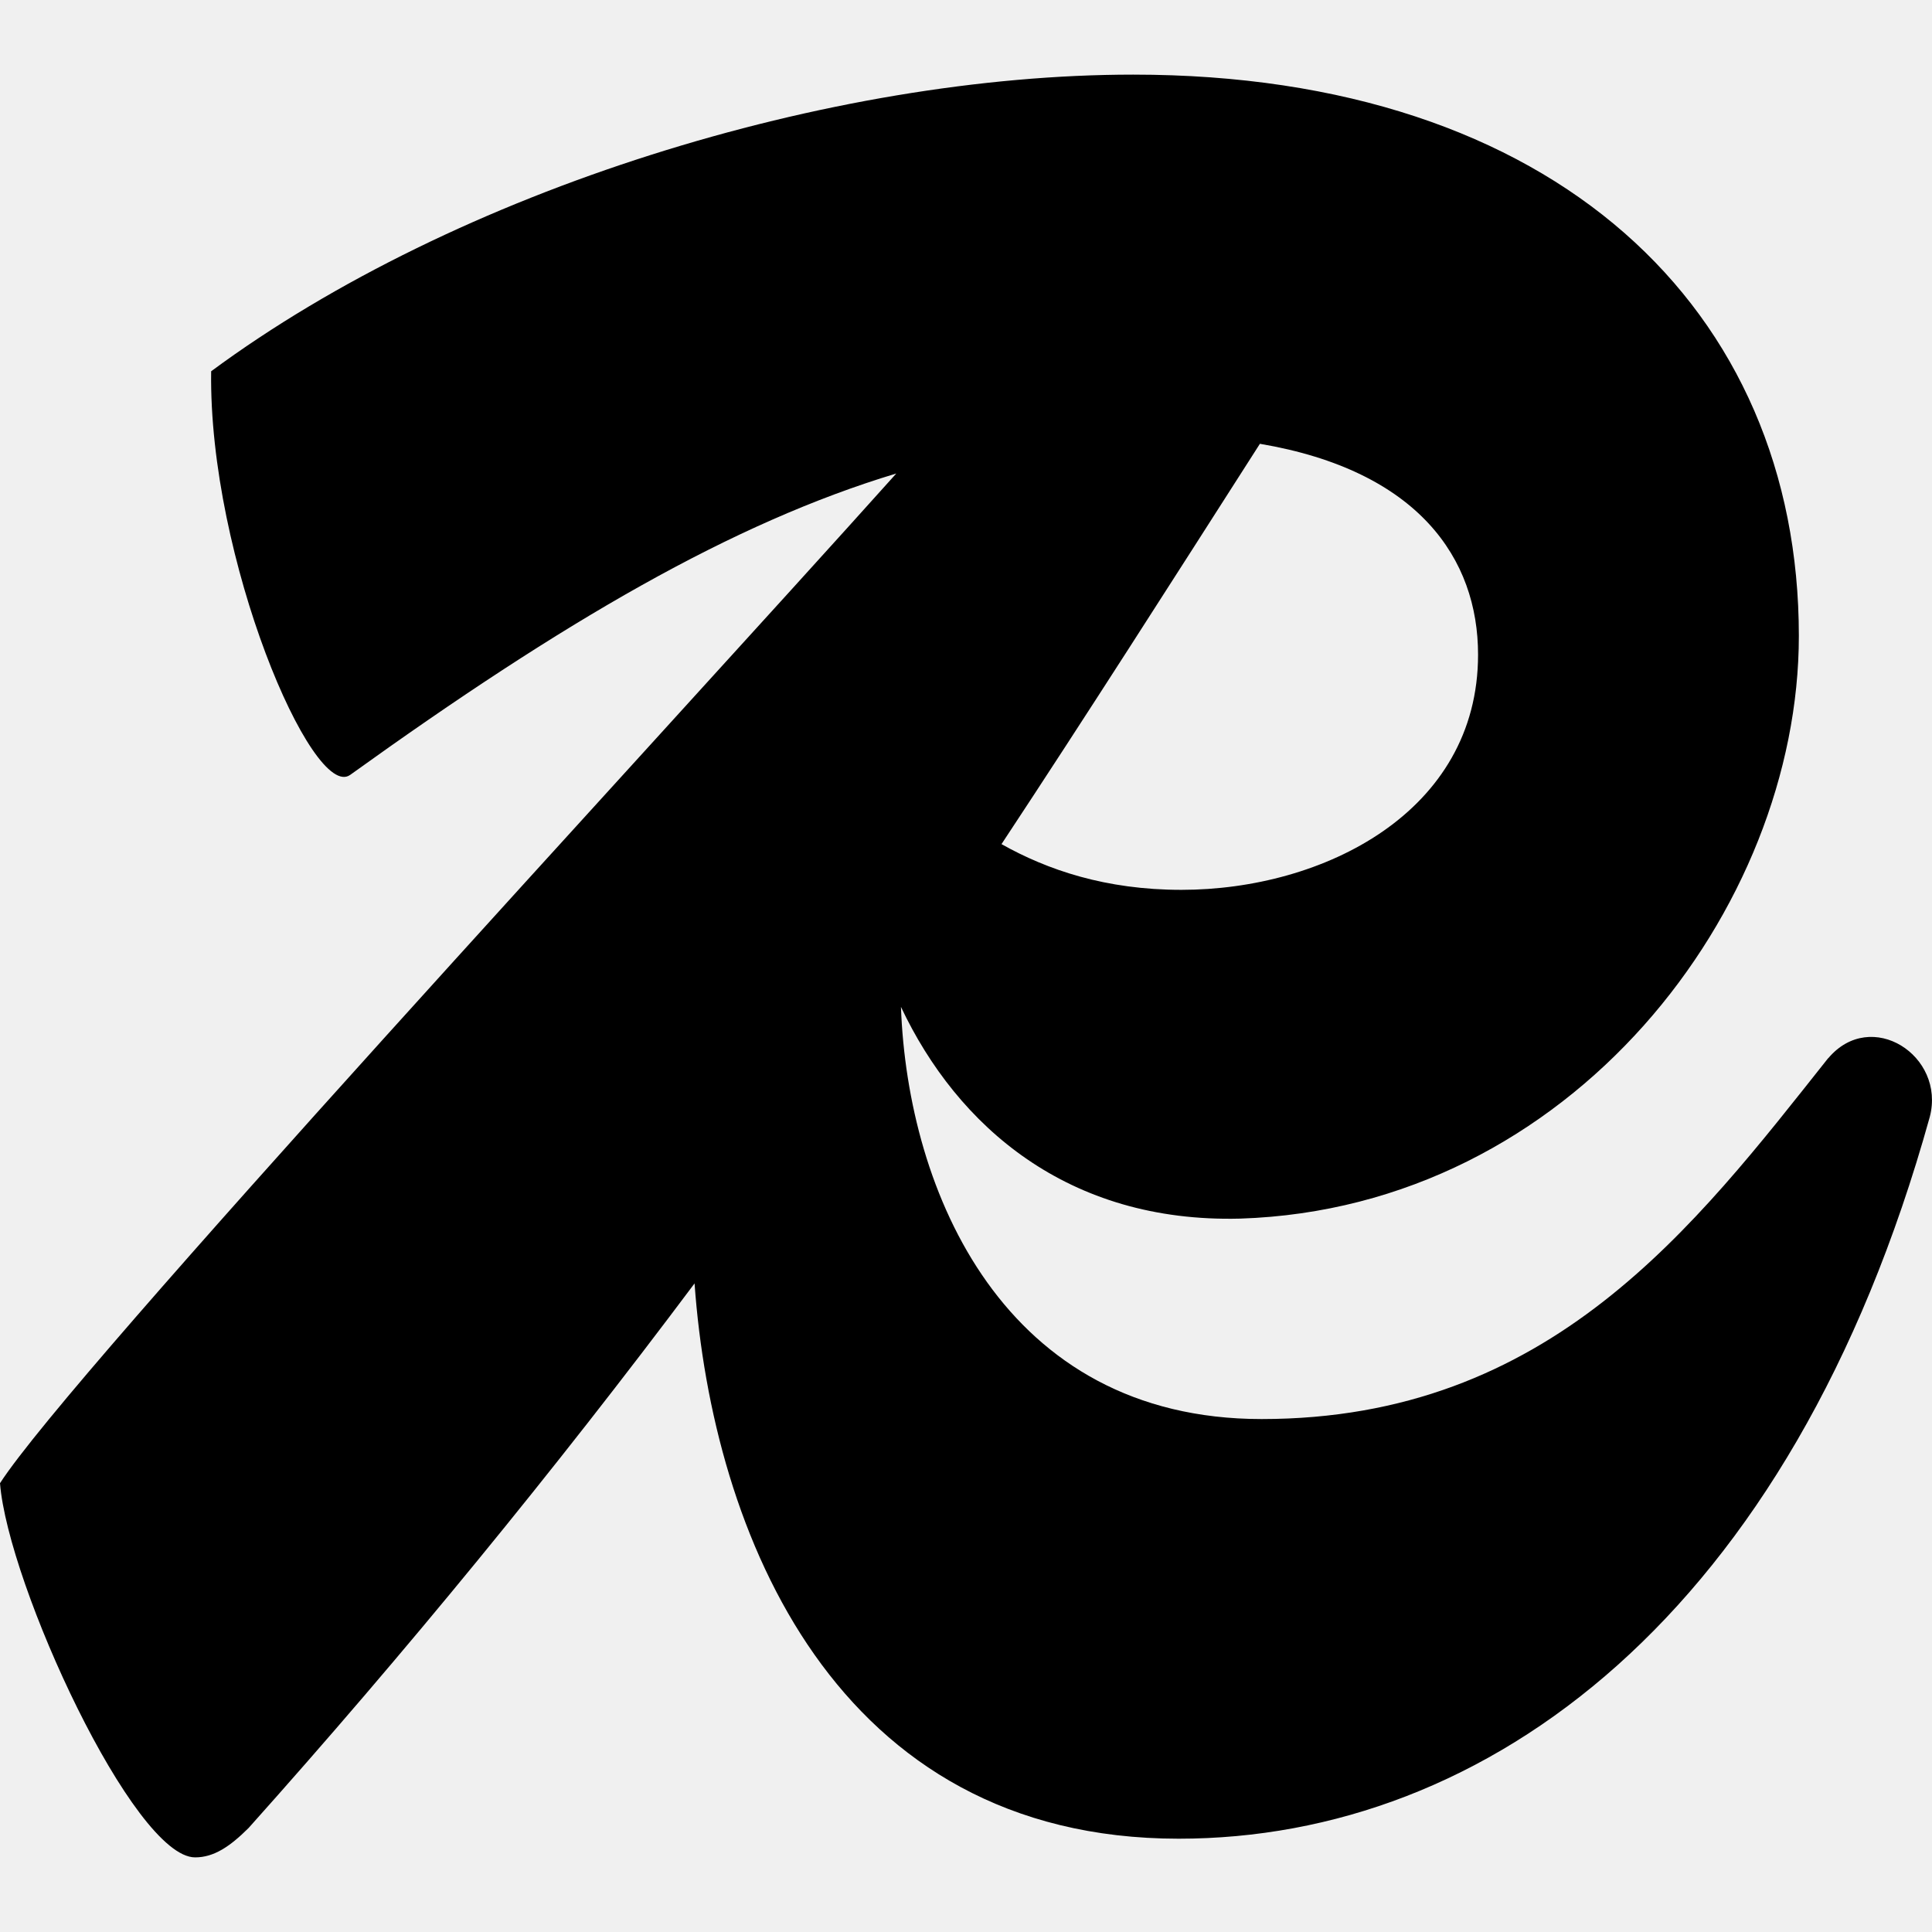
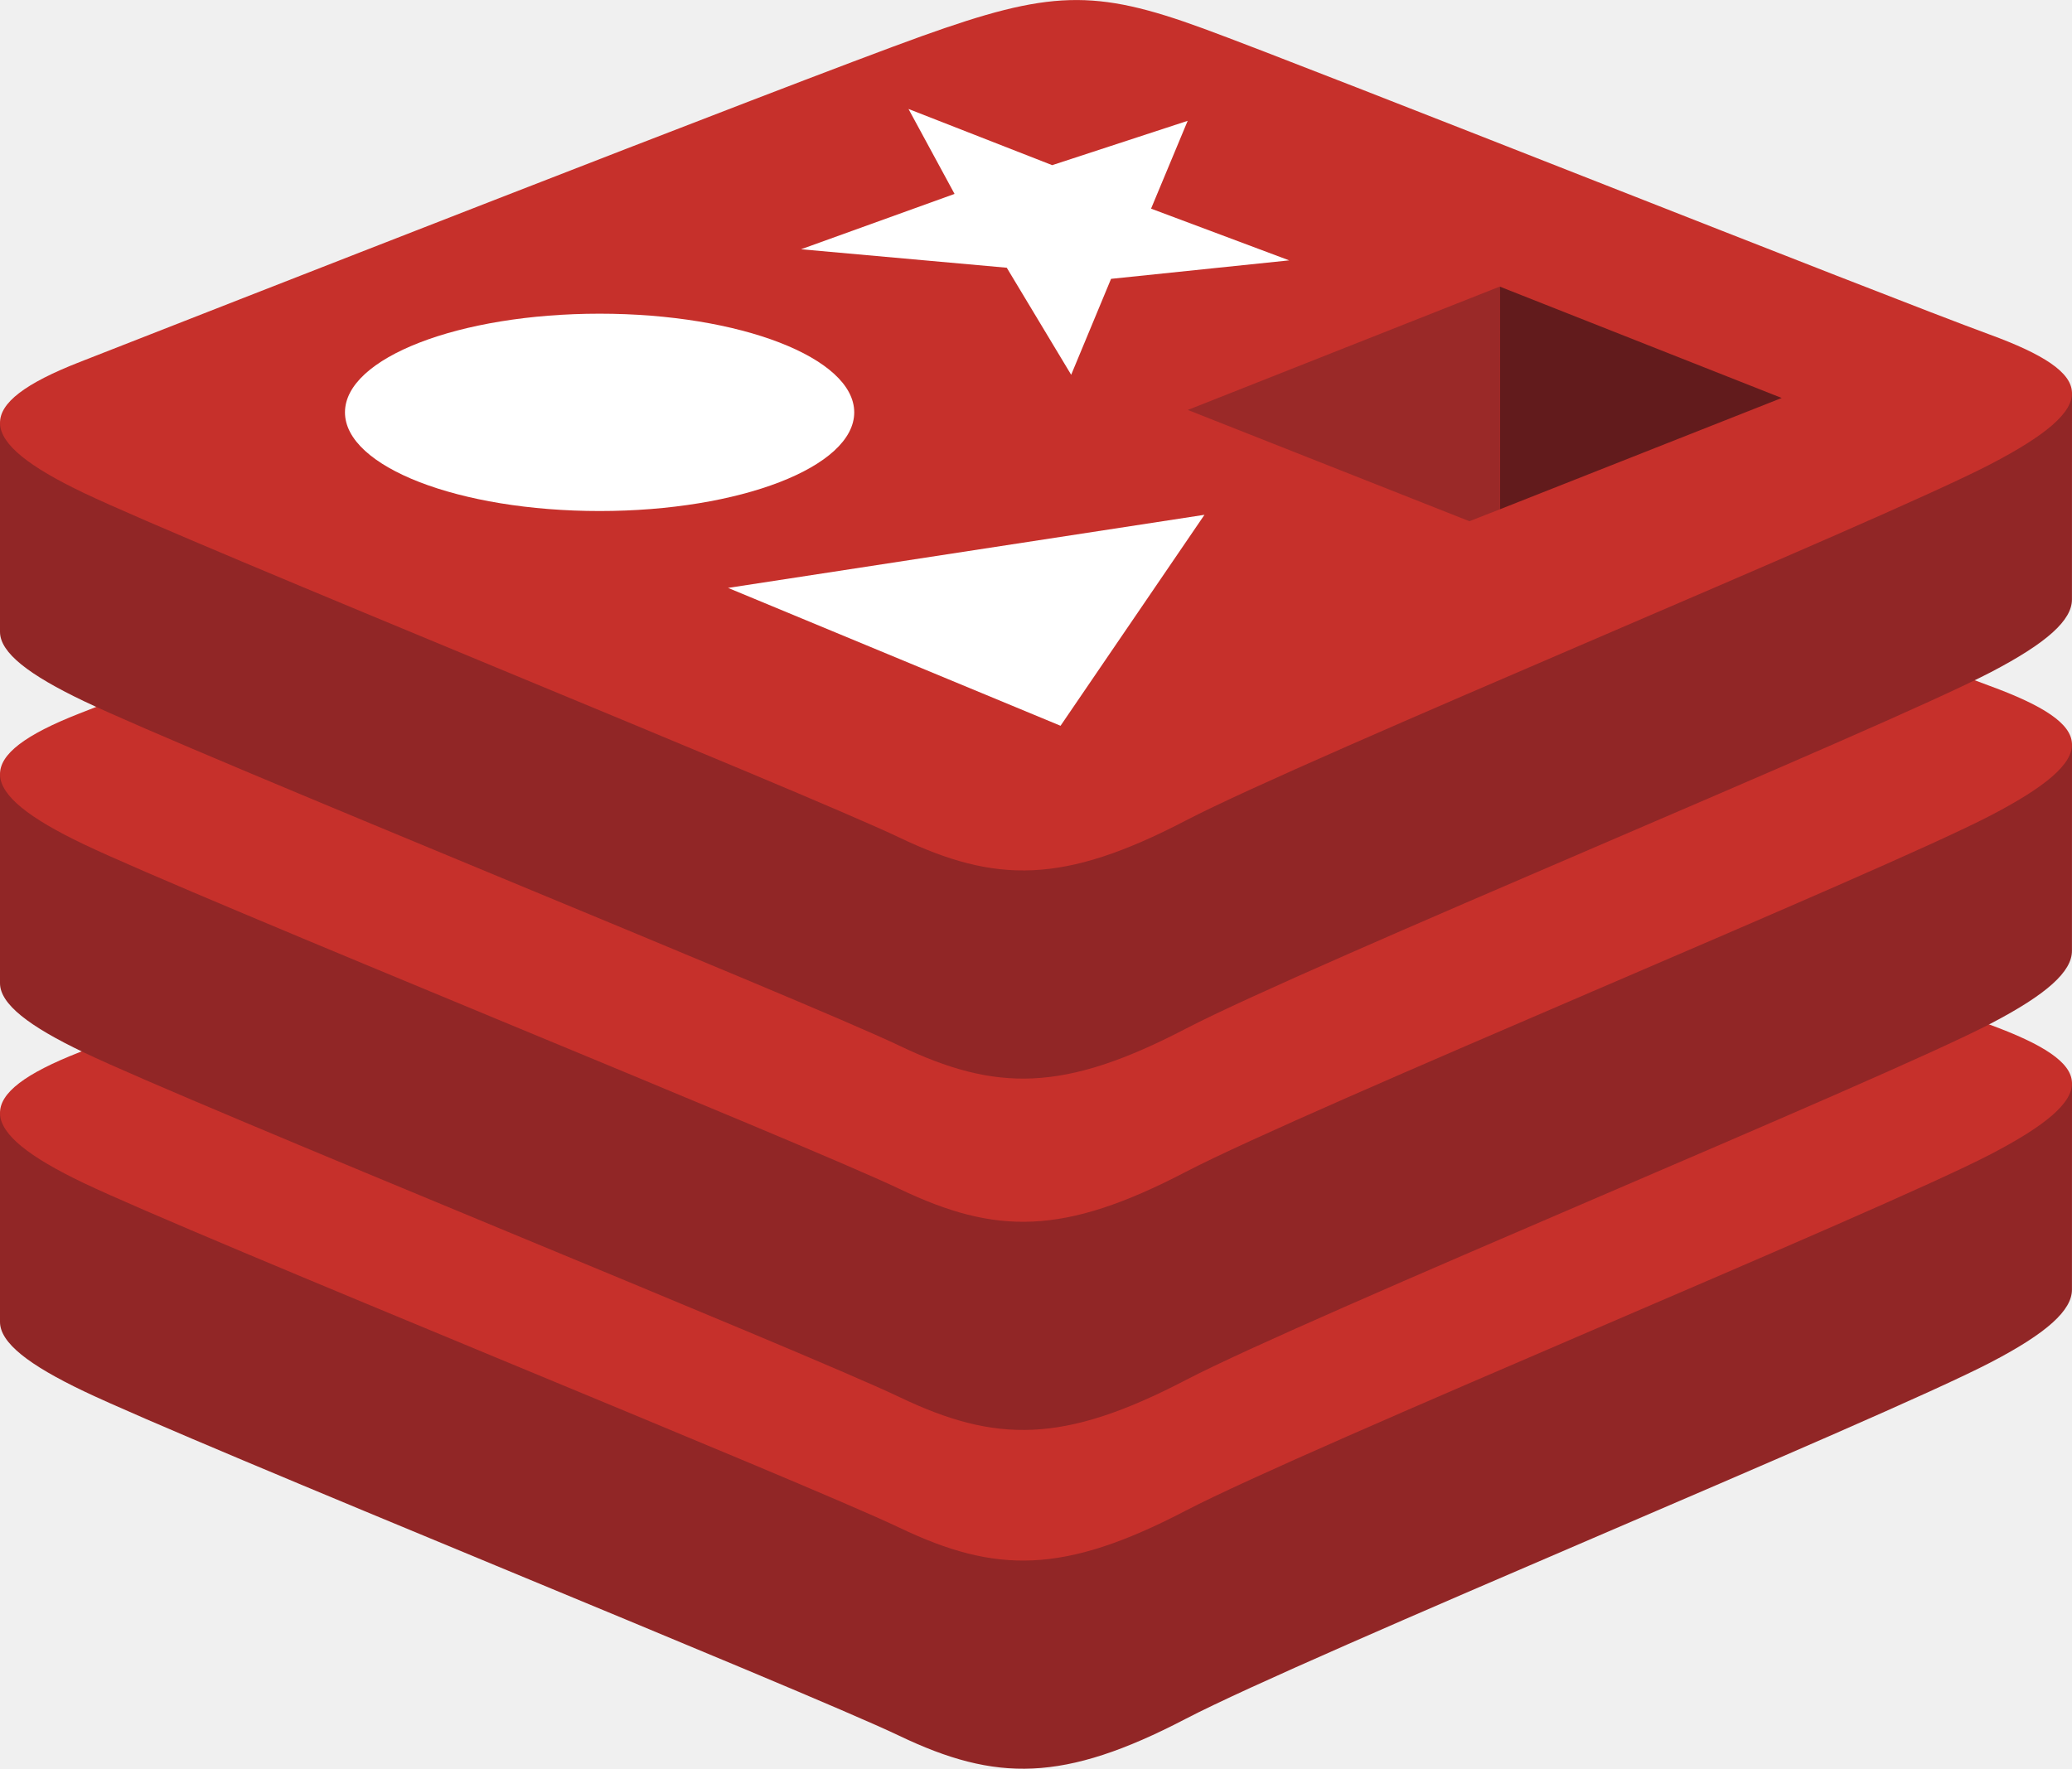
- <svg xmlns="http://www.w3.org/2000/svg" role="img" viewBox="0 0 24 24">
-   <path d="M22.71 13.145c-1.66 2.092-3.452 4.483-7.038 4.483-3.203 0-4.397-2.825-4.48-5.12.701 1.484 2.073 2.685 4.214 2.63 4.117-.133 6.94-3.852 6.94-7.239 0-4.05-3.022-6.972-8.268-6.972-3.752 0-8.4 1.428-11.455 3.685C2.59 6.937 3.885 9.958 4.35 9.626c2.648-1.904 4.748-3.13 6.784-3.744C8.12 9.244.886 17.05 0 18.425c.1 1.261 1.66 4.648 2.424 4.648.232 0 .431-.133.664-.365a100.49 100.49 0 0 0 5.54-6.765c.222 3.104 1.748 6.898 6.014 6.898 3.819 0 7.604-2.756 9.33-8.965.2-.764-.73-1.361-1.261-.73zm-4.349-5.013c0 1.959-1.926 2.922-3.685 2.922-.941 0-1.664-.247-2.235-.568 1.051-1.592 2.092-3.225 3.21-4.973 1.972.334 2.71 1.43 2.71 2.619z" />
+ <svg xmlns="http://www.w3.org/2000/svg" preserveAspectRatio="xMinYMin meet" viewBox="0 0.58 256 218.59">
+   <path fill="#912626" d="M245.97 168.943c-13.662 7.121-84.434 36.22-99.501 44.075s-23.437 7.78-35.34 2.09c-11.902-5.69-87.216-36.112-100.783-42.597C3.566 169.271 0 166.535 0 163.951v-25.876s98.05-21.345 113.879-27.024c15.828-5.679 21.32-5.884 34.79-.95 13.472 4.936 94.018 19.468 107.331 24.344l-.006 25.51c.002 2.558-3.07 5.364-10.024 8.988" />
+   <path fill="#C6302B" d="M245.965 143.22c-13.661 7.118-84.431 36.218-99.498 44.072-15.066 7.857-23.436 7.78-35.338 2.09-11.903-5.686-87.214-36.113-100.78-42.594-13.566-6.485-13.85-10.948-.524-16.166 13.326-5.22 88.224-34.605 104.055-40.284 15.828-5.677 21.319-5.884 34.789-.948 13.471 4.934 83.819 32.935 97.13 37.81 13.316 4.881 13.827 8.9.166 16.02" />
+   <path fill="#912626" d="M245.97 127.074c-13.662 7.122-84.434 36.22-99.501 44.078-15.067 7.853-23.437 7.777-35.34 2.087-11.903-5.687-87.216-36.112-100.783-42.597C3.566 127.402 0 124.67 0 122.085V96.206s98.05-21.344 113.879-27.023c15.828-5.679 21.32-5.885 34.79-.95C162.142 73.168 242.688 87.697 256 92.574l-.006 25.513c.002 2.557-3.07 5.363-10.024 8.987" />
+   <path fill="#C6302B" d="M245.965 101.351c-13.661 7.12-84.431 36.218-99.498 44.075-15.066 7.854-23.436 7.777-35.338 2.087-11.903-5.686-87.214-36.112-100.78-42.594-13.566-6.483-13.85-10.947-.524-16.167C23.151 83.535 98.05 54.148 113.88 48.47c15.828-5.678 21.319-5.884 34.789-.949 13.471 4.934 83.819 32.933 97.13 37.81 13.316 4.88 13.827 8.9.166 16.02" />
+   <path fill="#912626" d="M245.97 83.653c-13.662 7.12-84.434 36.22-99.501 44.078-15.067 7.854-23.437 7.777-35.34 2.087-11.903-5.687-87.216-36.113-100.783-42.595C3.566 83.98 0 81.247 0 78.665v-25.88s98.05-21.343 113.879-27.021c15.828-5.68 21.32-5.884 34.79-.95C162.142 29.749 242.688 44.278 256 49.155l-.006 25.512c.002 2.555-3.07 5.361-10.024 8.986" />
+   <path fill="#C6302B" d="M245.965 57.93c-13.661 7.12-84.431 36.22-99.498 44.074-15.066 7.854-23.436 7.777-35.338 2.09C99.227 98.404 23.915 67.98 10.35 61.497-3.217 55.015-3.5 50.55 9.825 45.331 23.151 40.113 98.05 10.73 113.88 5.05c15.828-5.679 21.319-5.883 34.789-.948s83.819 32.934 97.13 37.811c13.316 4.876 13.827 8.897.166 16.017" />
+   <path fill="#FFF" d="m159.283 32.757-22.01 2.285-4.927 11.856-7.958-13.23-25.415-2.284 18.964-6.839-5.69-10.498 17.755 6.944 16.738-5.48-4.524 10.855zm-28.251 57.518L89.955 73.238l58.86-9.035zm-56.95-50.928c17.375 0 31.46 5.46 31.46 12.194 0 6.736-14.085 12.195-31.46 12.195s-31.46-5.46-31.46-12.195c0-6.734 14.085-12.194 31.46-12.194" />
+   <path fill="#621B1C" d="m185.295 35.998 34.836 13.766-34.806 13.753z" />
+   <path fill="#9A2928" d="m146.755 51.243 38.54-15.245.03 27.519-3.779 1.478z" />
</svg>
